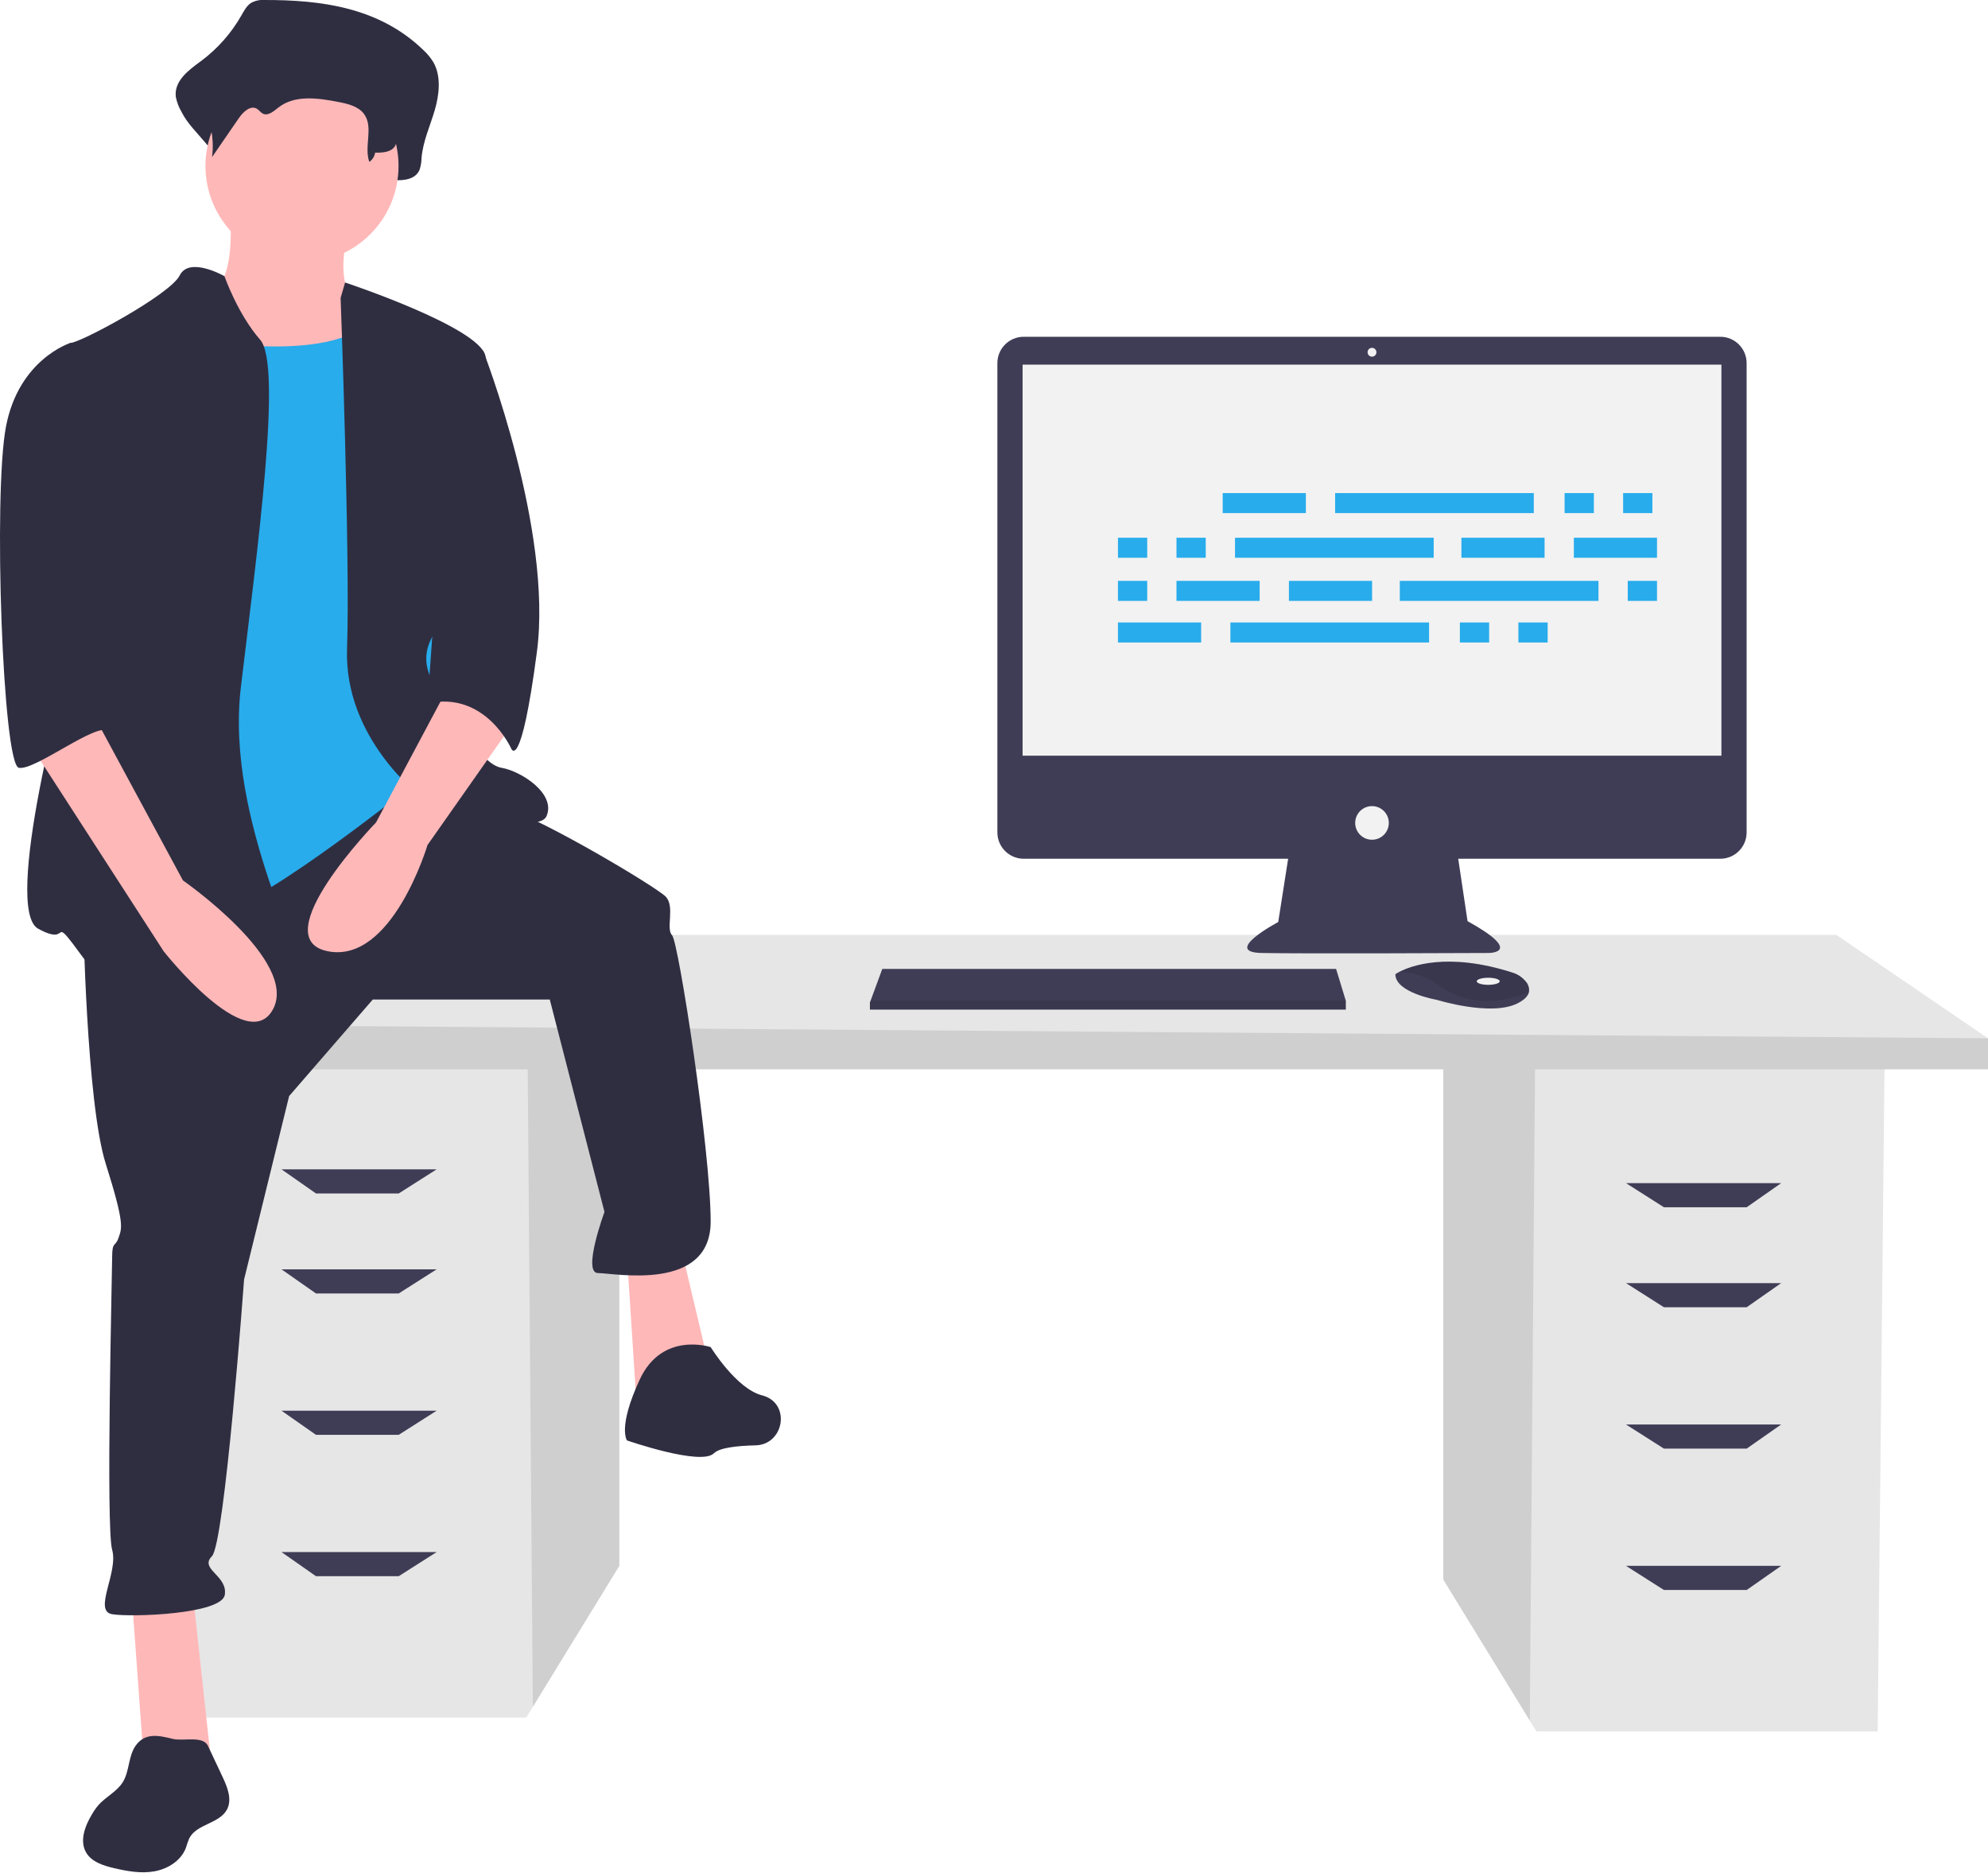
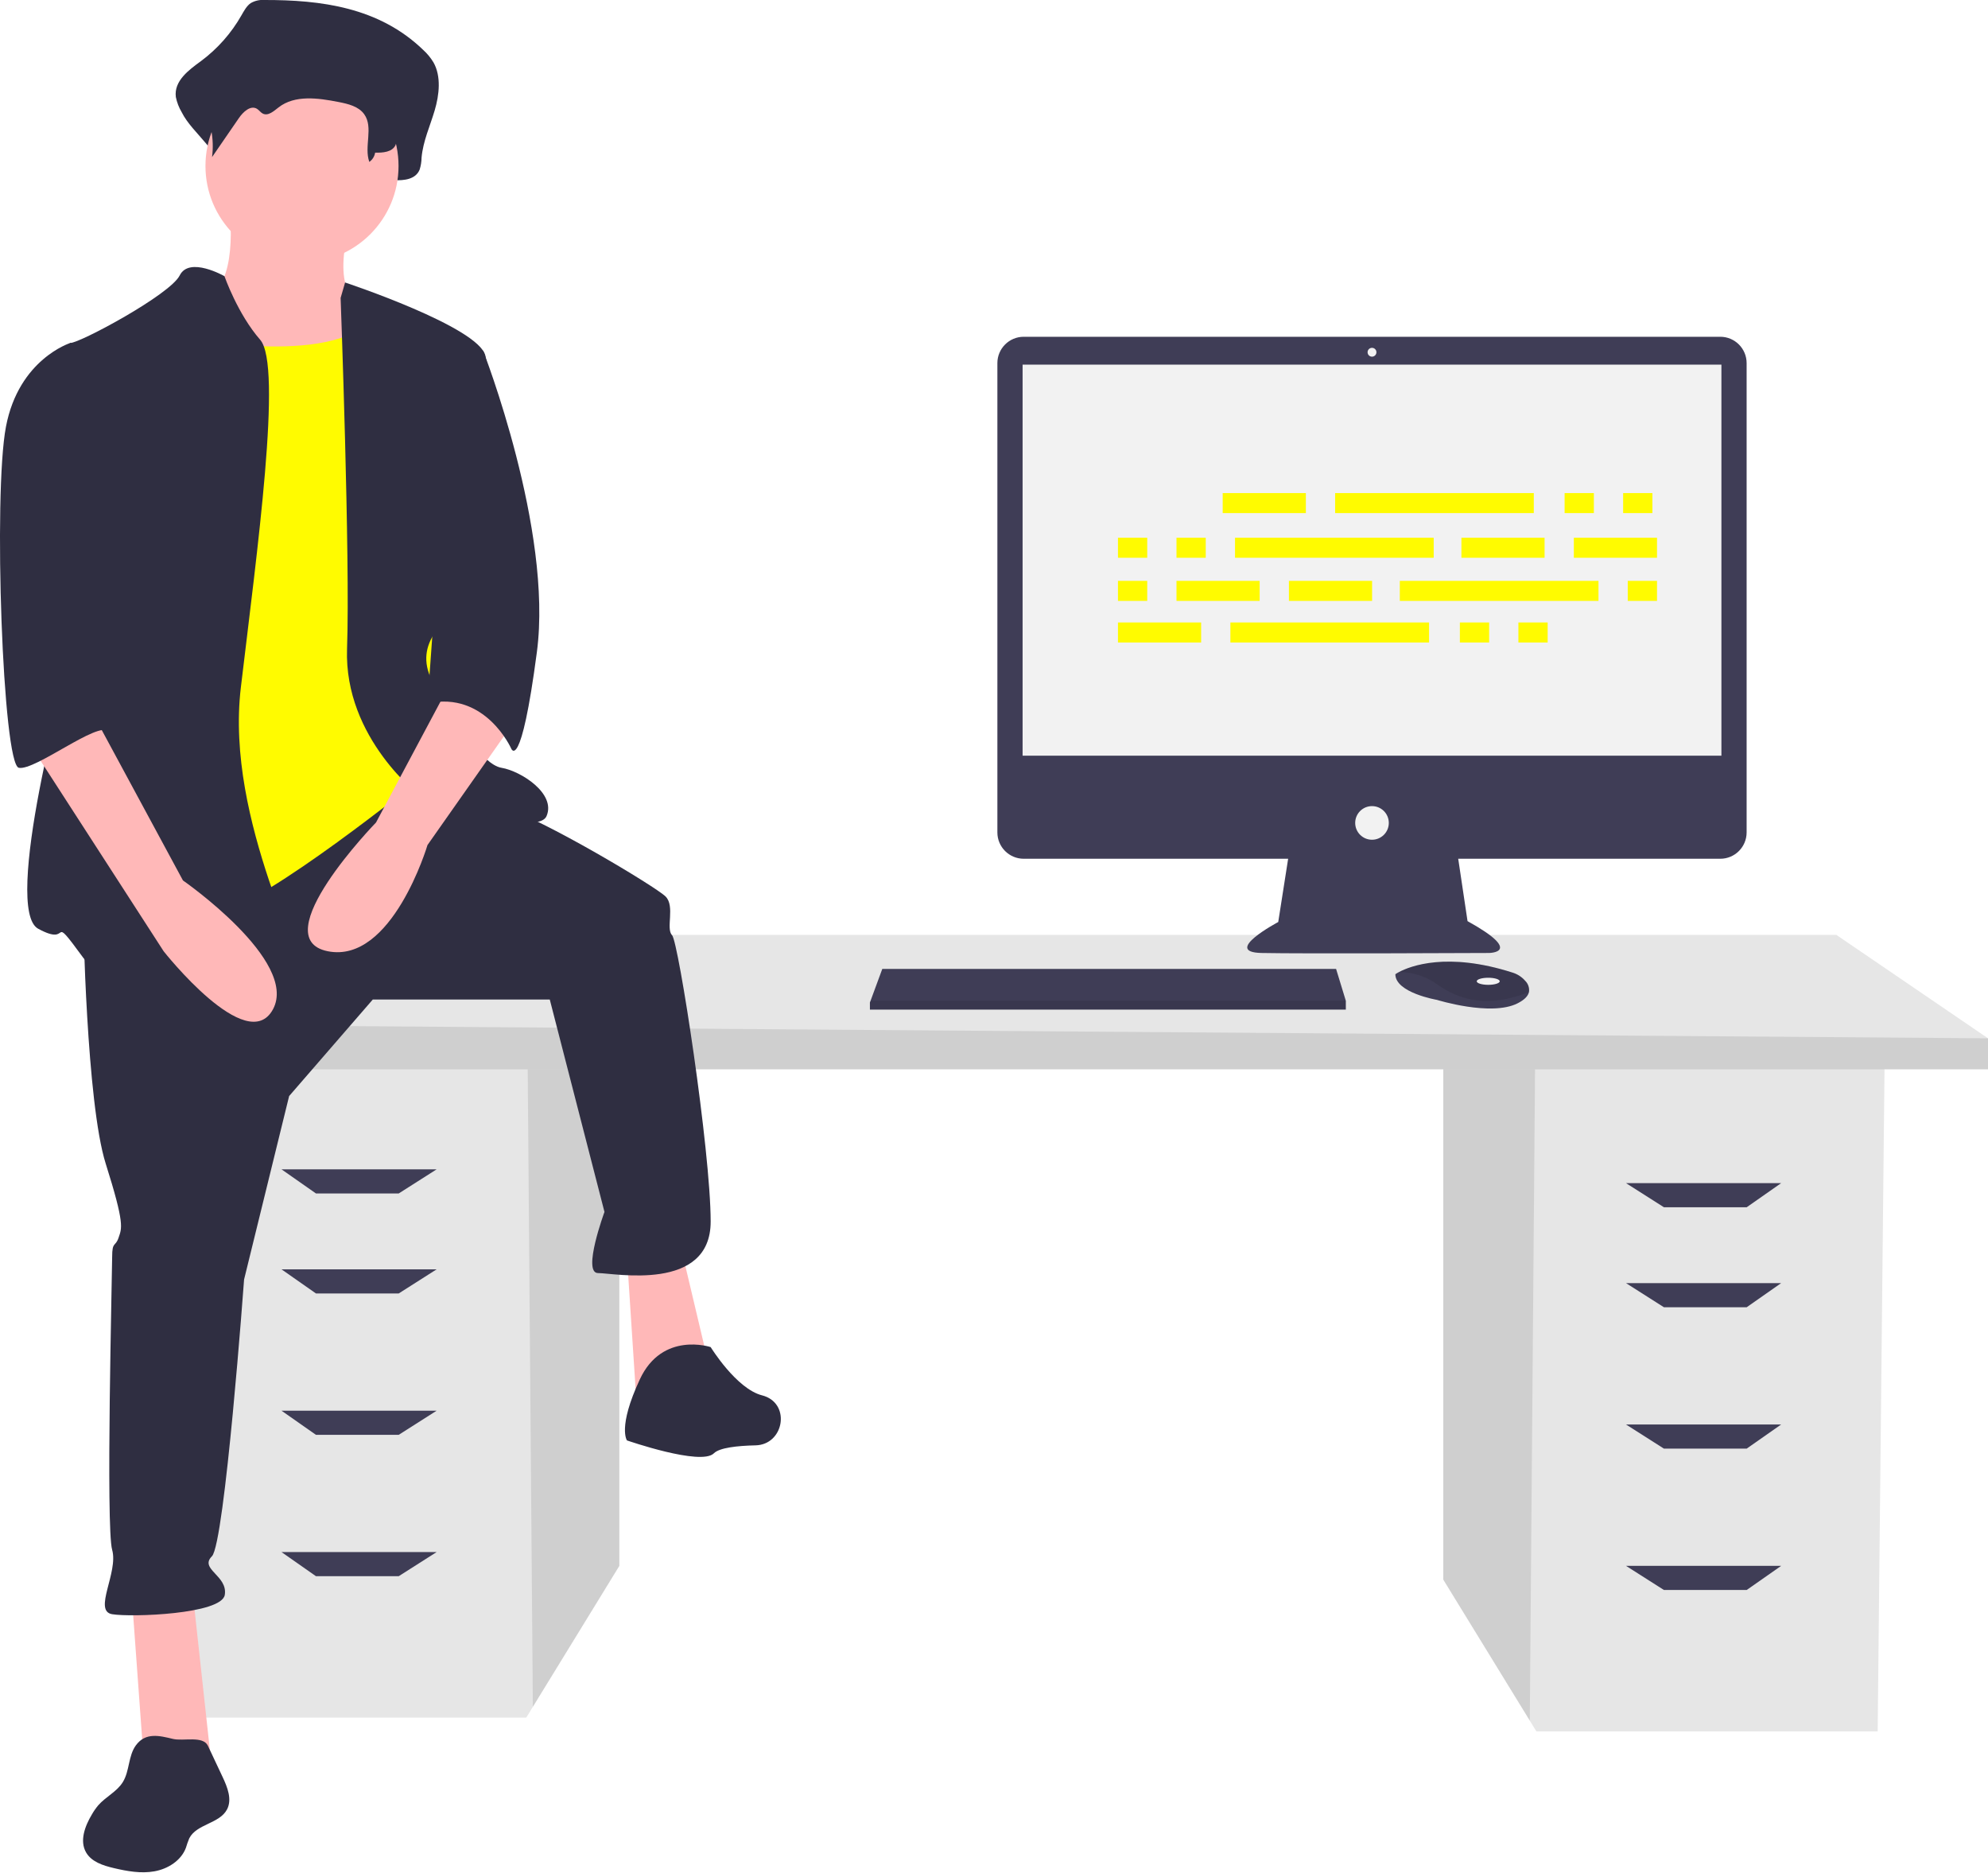
<svg xmlns="http://www.w3.org/2000/svg" data-name="Layer 1" width="711.188" height="669.683" viewBox="0 0 711.188 669.683">
  <polygon points="516.326 380.018 516.326 565.013 547.27 615.443 549.625 619.279 671.722 619.279 674.189 380.018 516.326 380.018" fill="#e6e6e6" />
  <polygon points="516.326 380.018 516.326 565.013 547.27 615.443 549.169 380.018 516.326 380.018" opacity="0.1" />
  <polygon points="221.566 375.084 221.566 560.08 190.622 610.51 188.267 614.345 66.17 614.345 63.703 375.084 221.566 375.084" fill="#e6e6e6" />
  <polygon points="221.566 375.084 221.566 560.08 190.622 610.51 188.723 375.084 221.566 375.084" opacity="0.1" />
  <polygon points="711.188 371.385 711.188 382.484 47.67 382.484 47.67 366.451 109.335 334.385 656.923 334.385 711.188 371.385" fill="#e6e6e6" />
  <polygon points="711.188 371.385 711.188 382.484 47.67 382.484 47.67 366.451 711.188 371.385" opacity="0.1" />
  <polygon points="142.635 426.883 113.035 426.883 100.702 418.25 156.201 418.25 142.635 426.883" fill="#3f3d56" />
  <polygon points="142.635 462.649 113.035 462.649 100.702 454.016 156.201 454.016 142.635 462.649" fill="#3f3d56" />
  <polygon points="142.635 513.215 113.035 513.215 100.702 504.581 156.201 504.581 142.635 513.215" fill="#3f3d56" />
  <polygon points="142.635 563.78 113.035 563.78 100.702 555.147 156.201 555.147 142.635 563.78" fill="#3f3d56" />
  <polygon points="595.257 431.816 624.857 431.816 637.19 423.183 581.691 423.183 595.257 431.816" fill="#3f3d56" />
  <polygon points="595.257 467.582 624.857 467.582 637.19 458.949 581.691 458.949 595.257 467.582" fill="#3f3d56" />
  <polygon points="595.257 518.148 624.857 518.148 637.19 509.515 581.691 509.515 595.257 518.148" fill="#3f3d56" />
  <polygon points="595.257 568.713 624.857 568.713 637.19 560.08 581.691 560.08 595.257 568.713" fill="#3f3d56" />
  <path d="M859.82,235.615H610.634a9.423,9.423,0,0,0-9.424,9.424V412.897a9.423,9.423,0,0,0,9.424,9.424h94.593l-3.544,22.626s-20.253,10.759-6.013,11.076,81.328,0,81.328,0,12.974,0-7.595-11.392l-3.334-22.31h93.75a9.423,9.423,0,0,0,9.424-9.424V245.039A9.423,9.423,0,0,0,859.82,235.615Z" transform="translate(-244.406 -115.1587)" fill="#3f3d56" />
  <rect x="365.823" y="130.424" width="249.996" height="139.871" fill="#f2f2f2" />
  <circle cx="490.821" cy="125.994" r="1.582" fill="#f2f2f2" />
  <circle cx="490.821" cy="294.346" r="6.013" fill="#f2f2f2" />
  <polygon points="481.452 357.952 481.452 361.117 311.202 361.117 311.202 358.585 311.436 357.952 315.632 346.56 477.971 346.56 481.452 357.952" fill="#3f3d56" />
  <path d="M791.376,470.013c-.31,1.326-1.481,2.725-4.127,4.047-9.493,4.747-28.797-1.266-28.797-1.266s-14.873-2.532-14.873-9.177a11.866,11.866,0,0,1,1.304-.775c3.991-2.112,17.225-7.322,40.691.221a9.786,9.786,0,0,1,4.46,2.923A4.667,4.667,0,0,1,791.376,470.013Z" transform="translate(-244.406 -115.1587)" fill="#3f3d56" />
  <path d="M791.376,470.013c-11.62,4.452-21.977,4.785-32.607-2.598a23.343,23.343,0,0,0-13.886-4.573c3.991-2.112,17.225-7.322,40.691.221a9.786,9.786,0,0,1,4.46,2.923A4.667,4.667,0,0,1,791.376,470.013Z" transform="translate(-244.406 -115.1587)" opacity="0.1" />
  <ellipse cx="532.4" cy="350.99" rx="4.114" ry="1.266" fill="#f2f2f2" />
  <polygon points="481.452 357.952 481.452 361.117 311.202 361.117 311.202 358.585 311.436 357.952 481.452 357.952" opacity="0.1" />
  <path d="M339.068,115.159a8.554,8.554,0,0,0-4.961,1.108c-1.476,1.011-2.406,2.782-3.356,4.429a52.986,52.986,0,0,1-14.434,16.305c-4.289,3.142-9.742,7.06-9.008,12.853a17.372,17.372,0,0,0,2.091,5.426c3.957,7.987,14.754,14.159,13.692,23.273,3.931-6.581-1.327-9.835,2.604-16.416,1.872-3.134,5.124-6.672,7.951-4.704.946.659,1.568,1.841,2.553,2.419,2.351,1.38,4.853-1.258,6.934-3.126,7.177-6.443,17.383-4.755,26.314-2.747,4.216.948,8.847,2.191,11.34,6.221,3.277,5.298-3.113,11.02-4.728,17.01a3.264,3.264,0,0,0,3.503,4.062c2.68-.264,5.854-.481,6.013-1.657,3.372.12,7.503-.262,8.947-3.772a14.762,14.762,0,0,0,.693-4.293c.53-5.897,3.033-11.277,4.691-16.89s2.379-12.191-.419-17.167a19.864,19.864,0,0,0-3.666-4.456C379.94,117.67,359.063,115.136,339.068,115.159Z" transform="translate(-244.406 -115.1587)" fill="#2f2e41" />
  <path d="M326.544,190.064s3.453,28.778-9.209,31.081,11.511,41.441,11.511,41.441l57.557,6.907-13.814-46.045s-9.209-3.453-3.453-26.476S326.544,190.064,326.544,190.064Z" transform="translate(-244.406 -115.1587)" fill="#ffb8b8" />
  <polygon points="47.028 569.318 51.633 632.631 75.806 632.631 68.9 569.318 47.028 569.318" fill="#ffb8b8" />
  <polygon points="224.303 449.6 227.756 502.552 254.233 491.041 243.872 447.298 224.303 449.6" fill="#ffb8b8" />
  <path d="M274.167,442.738s1.151,66.766,8.058,88.637,5.756,23.023,4.605,26.476-2.302,1.151-2.302,6.907-2.302,96.695,0,104.753-6.907,21.872,0,23.023,39.139,0,40.29-6.907-9.209-9.209-4.605-13.814,11.511-98.998,11.511-98.998l16.116-65.615,29.93-34.534H441.082l19.569,75.975s-8.058,21.872-2.302,21.872,40.29,6.907,40.29-18.418S487.127,451.947,484.825,449.645s1.151-10.36-2.302-13.814-43.743-27.627-58.708-32.232S387.857,393.515,387.857,393.515Z" transform="translate(-244.406 -115.1587)" fill="#2f2e41" />
  <path d="M498.639,596.991s-17.267-5.756-25.325,11.511-4.605,21.872-4.605,21.872,26.476,9.209,31.081,4.605c2.003-2.003,8.365-2.699,14.913-2.846,9.973-.224,12.626-14.333,3.207-17.619q-.421-.147-.853-.255C507.848,611.955,498.639,596.991,498.639,596.991Z" transform="translate(-244.406 -115.1587)" fill="#2f2e41" />
  <circle cx="108.038" cy="59.365" r="34.534" fill="#ffb8b8" />
-   <path d="M307.55,235.534s56.406,11.511,70.219-6.907,19.569,51.801,19.569,51.801l6.907,73.673-10.36,40.29s-54.103,43.743-71.37,47.197-43.743,5.756-43.743,5.756,8.058-127.776,8.058-130.078S307.55,235.534,307.55,235.534Z" transform="translate(-244.406 -115.1587)" fill="#28acec" />
+   <path d="M307.55,235.534s56.406,11.511,70.219-6.907,19.569,51.801,19.569,51.801l6.907,73.673-10.36,40.29s-54.103,43.743-71.37,47.197-43.743,5.756-43.743,5.756,8.058-127.776,8.058-130.078S307.55,235.534,307.55,235.534Z" transform="translate(-244.406 -115.1587)" fill="#fffb00" />
  <path d="M324.704,213.945s-12.55-7.189-16.003-.282S273.016,237.836,269.562,237.836s6.907,95.544,2.302,107.056S245.389,440.436,258.051,447.343s3.453-6.907,16.116,10.36,74.824,17.267,78.277,10.36-27.627-58.708-21.872-107.056,14.965-115.114,6.907-124.323S324.704,213.945,324.704,213.945Z" transform="translate(-244.406 -115.1587)" fill="#2f2e41" />
  <path d="M366.258,221.72l1.603-5.518s47.895,15.878,50.198,26.238,1.151,82.882-6.907,88.637-19.569,14.965-11.511,28.778,17.267,28.778,24.174,29.93,19.569,9.209,16.116,17.267-44.894-6.907-44.894-6.907-27.627-20.72-26.476-52.952S366.258,221.72,366.258,221.72Z" transform="translate(-244.406 -115.1587)" fill="#2f2e41" />
  <path d="M406.548,357.554l-27.627,51.801s-40.29,41.441-17.267,46.045,35.685-37.987,35.685-37.987l29.93-42.592Z" transform="translate(-244.406 -115.1587)" fill="#ffb8b8" />
  <path d="M340.75,124.195a7.838,7.838,0,0,0-4.039.783,9.413,9.413,0,0,0-2.732,3.131,39.773,39.773,0,0,1-11.75,11.524c-3.491,2.221-7.93,4.99-7.333,9.084a11.359,11.359,0,0,0,1.702,3.835,30.163,30.163,0,0,1,3.665,18.801l9.6-13.954c1.524-2.215,4.171-4.715,6.472-3.324.77.466,1.276,1.301,2.078,1.71,1.914.975,3.95-.889,5.644-2.21,5.842-4.554,14.15-3.361,21.421-1.942,3.432.67,7.202,1.549,9.231,4.397,3.372,4.733-.149,11.572,1.819,17.04a5.023,5.023,0,0,0,2.079-3.317c2.745.085,6.107-.185,7.283-2.666a9.188,9.188,0,0,0,.564-3.034c.432-4.168,2.469-7.971,3.819-11.938s1.937-8.616-.341-12.133a14.681,14.681,0,0,0-2.984-3.149C374.022,125.97,357.027,124.178,340.75,124.195Z" transform="translate(-244.406 -115.1587)" fill="#2f2e41" />
  <path d="M406.548,237.836l10.725,2.847s24.96,63.919,19.204,107.662-9.209,34.534-9.209,34.534-9.209-20.72-29.93-16.116Z" transform="translate(-244.406 -115.1587)" fill="#2f2e41" />
  <path d="M293.029,739.422c-2.776,3.772-2.219,9.165-4.678,13.151-2.131,3.455-6.148,5.267-8.814,8.329a22.326,22.326,0,0,0-2.266,3.26c-2.473,4.143-4.483,9.452-2.048,13.616,1.959,3.35,6.078,4.66,9.855,5.552,4.774,1.128,9.734,2.031,14.564,1.169s9.549-3.819,11.271-8.412a32.5,32.5,0,0,1,1.205-3.401c2.617-5.153,10.827-5.209,13.506-10.33,1.875-3.584.151-7.916-1.571-11.576l-5.261-11.177c-1.746-3.709-8.824-1.576-12.513-2.465C301.465,735.978,296.491,734.701,293.029,739.422Z" transform="translate(-244.406 -115.1587)" fill="#2f2e41" />
  <path d="M254.598,380.577l48.348,74.824s29.93,37.987,39.139,20.72-32.232-46.045-32.232-46.045L278.772,372.519Z" transform="translate(-244.406 -115.1587)" fill="#ffb8b8" />
  <path d="M278.772,240.138,269.562,237.836s-18.418,5.756-23.023,29.93-1.151,120.869,4.605,122.02,28.427-16.837,32.056-13.023-7.882-15.756-4.429-26.116S278.772,240.138,278.772,240.138Z" transform="translate(-244.406 -115.1587)" fill="#2f2e41" />
  <g id="f3c2397c-d780-4cc6-97d8-1503d8277a2c" data-name="Group 13">
-     <rect id="ad41612f-86f7-46b2-a964-3a5da7bcf3cf" data-name="Rectangle 55" x="437.407" y="176.363" width="29.752" height="7.163" fill="#28acec" />
-     <rect id="b9a0b375-cc2a-4c59-8850-661af54e4f62" data-name="Rectangle 56" x="559.722" y="176.363" width="10.468" height="7.163" fill="#28acec" />
-     <rect id="e174c2ab-9bc5-41ec-b37c-b06fbf8a9878" data-name="Rectangle 57" x="580.659" y="176.363" width="10.468" height="7.163" fill="#28acec" />
-     <rect id="ba2479ac-4c7d-43b4-a028-73b1e20e4002" data-name="Rectangle 58" x="477.628" y="176.363" width="71.075" height="7.163" fill="#28acec" />
-     <rect id="ac60ef86-00f2-480b-8171-28b6fdfc1958" data-name="Rectangle 59" x="399.941" y="222.644" width="29.752" height="7.163" fill="#28acec" />
-     <rect id="b3d8298d-cd65-487a-8b19-4cee946356e7" data-name="Rectangle 60" x="522.256" y="222.644" width="10.468" height="7.163" fill="#28acec" />
-     <rect id="ed27f15f-f0c4-4569-8330-a6688f8e356c" data-name="Rectangle 61" x="543.193" y="222.644" width="10.468" height="7.163" fill="#28acec" />
-     <rect id="f685c005-adaf-4d60-acda-005b037d82a6" data-name="Rectangle 62" x="440.162" y="222.644" width="71.075" height="7.163" fill="#28acec" />
-     <rect id="eca7c7fc-83f8-48ca-a588-6606db47af3f" data-name="Rectangle 63" x="522.807" y="192.341" width="29.752" height="7.163" fill="#28acec" />
-     <rect id="a71b5b2f-f8b9-481d-a301-5e3357e5fe42" data-name="Rectangle 64" x="563.028" y="192.341" width="29.752" height="7.163" fill="#28acec" />
-     <rect id="abb3a25a-f854-41fc-8391-e6ad9fbe2417" data-name="Rectangle 66" x="399.941" y="192.341" width="10.468" height="7.163" fill="#28acec" />
-     <rect id="add2b425-b775-4eb5-9c25-8c4c14f957c9" data-name="Rectangle 67" x="420.878" y="192.341" width="10.468" height="7.163" fill="#28acec" />
-     <rect id="b7159612-3b84-4b0b-a885-612eaab04c06" data-name="Rectangle 68" x="441.815" y="192.341" width="71.075" height="7.163" fill="#28acec" />
-     <rect id="edfc7301-4de5-47dc-80e2-1ae2da982d6d" data-name="Rectangle 69" x="461.099" y="207.768" width="29.752" height="7.163" fill="#28acec" />
-     <rect id="e1009f91-6275-4375-80fa-0d778e331fdc" data-name="Rectangle 70" x="420.878" y="207.768" width="29.752" height="7.163" fill="#28acec" />
-     <rect id="a060fb9f-1f1a-4862-9a69-16dd49199e18" data-name="Rectangle 71" x="399.941" y="207.768" width="10.468" height="7.163" fill="#28acec" />
-     <rect id="b6754d5f-104f-449c-b9a9-cf9ac82bf5fe" data-name="Rectangle 73" x="582.312" y="207.768" width="10.468" height="7.163" fill="#28acec" />
-     <rect id="e6ed1ccd-2cfd-450f-a339-07df3a1ee6bb" data-name="Rectangle 74" x="500.768" y="207.768" width="71.075" height="7.163" fill="#28acec" />
+     <rect id="ad41612f-86f7-46b2-a964-3a5da7bcf3cf" data-name="Rectangle 55" x="437.407" y="176.363" width="29.752" height="7.163" fill="#fffb00" />
+     <rect id="b9a0b375-cc2a-4c59-8850-661af54e4f62" data-name="Rectangle 56" x="559.722" y="176.363" width="10.468" height="7.163" fill="#fffb00" />
+     <rect id="e174c2ab-9bc5-41ec-b37c-b06fbf8a9878" data-name="Rectangle 57" x="580.659" y="176.363" width="10.468" height="7.163" fill="#fffb00" />
+     <rect id="ba2479ac-4c7d-43b4-a028-73b1e20e4002" data-name="Rectangle 58" x="477.628" y="176.363" width="71.075" height="7.163" fill="#fffb00" />
+     <rect id="ac60ef86-00f2-480b-8171-28b6fdfc1958" data-name="Rectangle 59" x="399.941" y="222.644" width="29.752" height="7.163" fill="#fffb00" />
+     <rect id="b3d8298d-cd65-487a-8b19-4cee946356e7" data-name="Rectangle 60" x="522.256" y="222.644" width="10.468" height="7.163" fill="#fffb00" />
+     <rect id="ed27f15f-f0c4-4569-8330-a6688f8e356c" data-name="Rectangle 61" x="543.193" y="222.644" width="10.468" height="7.163" fill="#fffb00" />
+     <rect id="f685c005-adaf-4d60-acda-005b037d82a6" data-name="Rectangle 62" x="440.162" y="222.644" width="71.075" height="7.163" fill="#fffb00" />
+     <rect id="eca7c7fc-83f8-48ca-a588-6606db47af3f" data-name="Rectangle 63" x="522.807" y="192.341" width="29.752" height="7.163" fill="#fffb00" />
+     <rect id="a71b5b2f-f8b9-481d-a301-5e3357e5fe42" data-name="Rectangle 64" x="563.028" y="192.341" width="29.752" height="7.163" fill="#fffb00" />
+     <rect id="abb3a25a-f854-41fc-8391-e6ad9fbe2417" data-name="Rectangle 66" x="399.941" y="192.341" width="10.468" height="7.163" fill="#fffb00" />
+     <rect id="add2b425-b775-4eb5-9c25-8c4c14f957c9" data-name="Rectangle 67" x="420.878" y="192.341" width="10.468" height="7.163" fill="#fffb00" />
+     <rect id="b7159612-3b84-4b0b-a885-612eaab04c06" data-name="Rectangle 68" x="441.815" y="192.341" width="71.075" height="7.163" fill="#fffb00" />
+     <rect id="edfc7301-4de5-47dc-80e2-1ae2da982d6d" data-name="Rectangle 69" x="461.099" y="207.768" width="29.752" height="7.163" fill="#fffb00" />
+     <rect id="e1009f91-6275-4375-80fa-0d778e331fdc" data-name="Rectangle 70" x="420.878" y="207.768" width="29.752" height="7.163" fill="#fffb00" />
+     <rect id="a060fb9f-1f1a-4862-9a69-16dd49199e18" data-name="Rectangle 71" x="399.941" y="207.768" width="10.468" height="7.163" fill="#fffb00" />
+     <rect id="b6754d5f-104f-449c-b9a9-cf9ac82bf5fe" data-name="Rectangle 73" x="582.312" y="207.768" width="10.468" height="7.163" fill="#fffb00" />
+     <rect id="e6ed1ccd-2cfd-450f-a339-07df3a1ee6bb" data-name="Rectangle 74" x="500.768" y="207.768" width="71.075" height="7.163" fill="#fffb00" />
  </g>
</svg>
